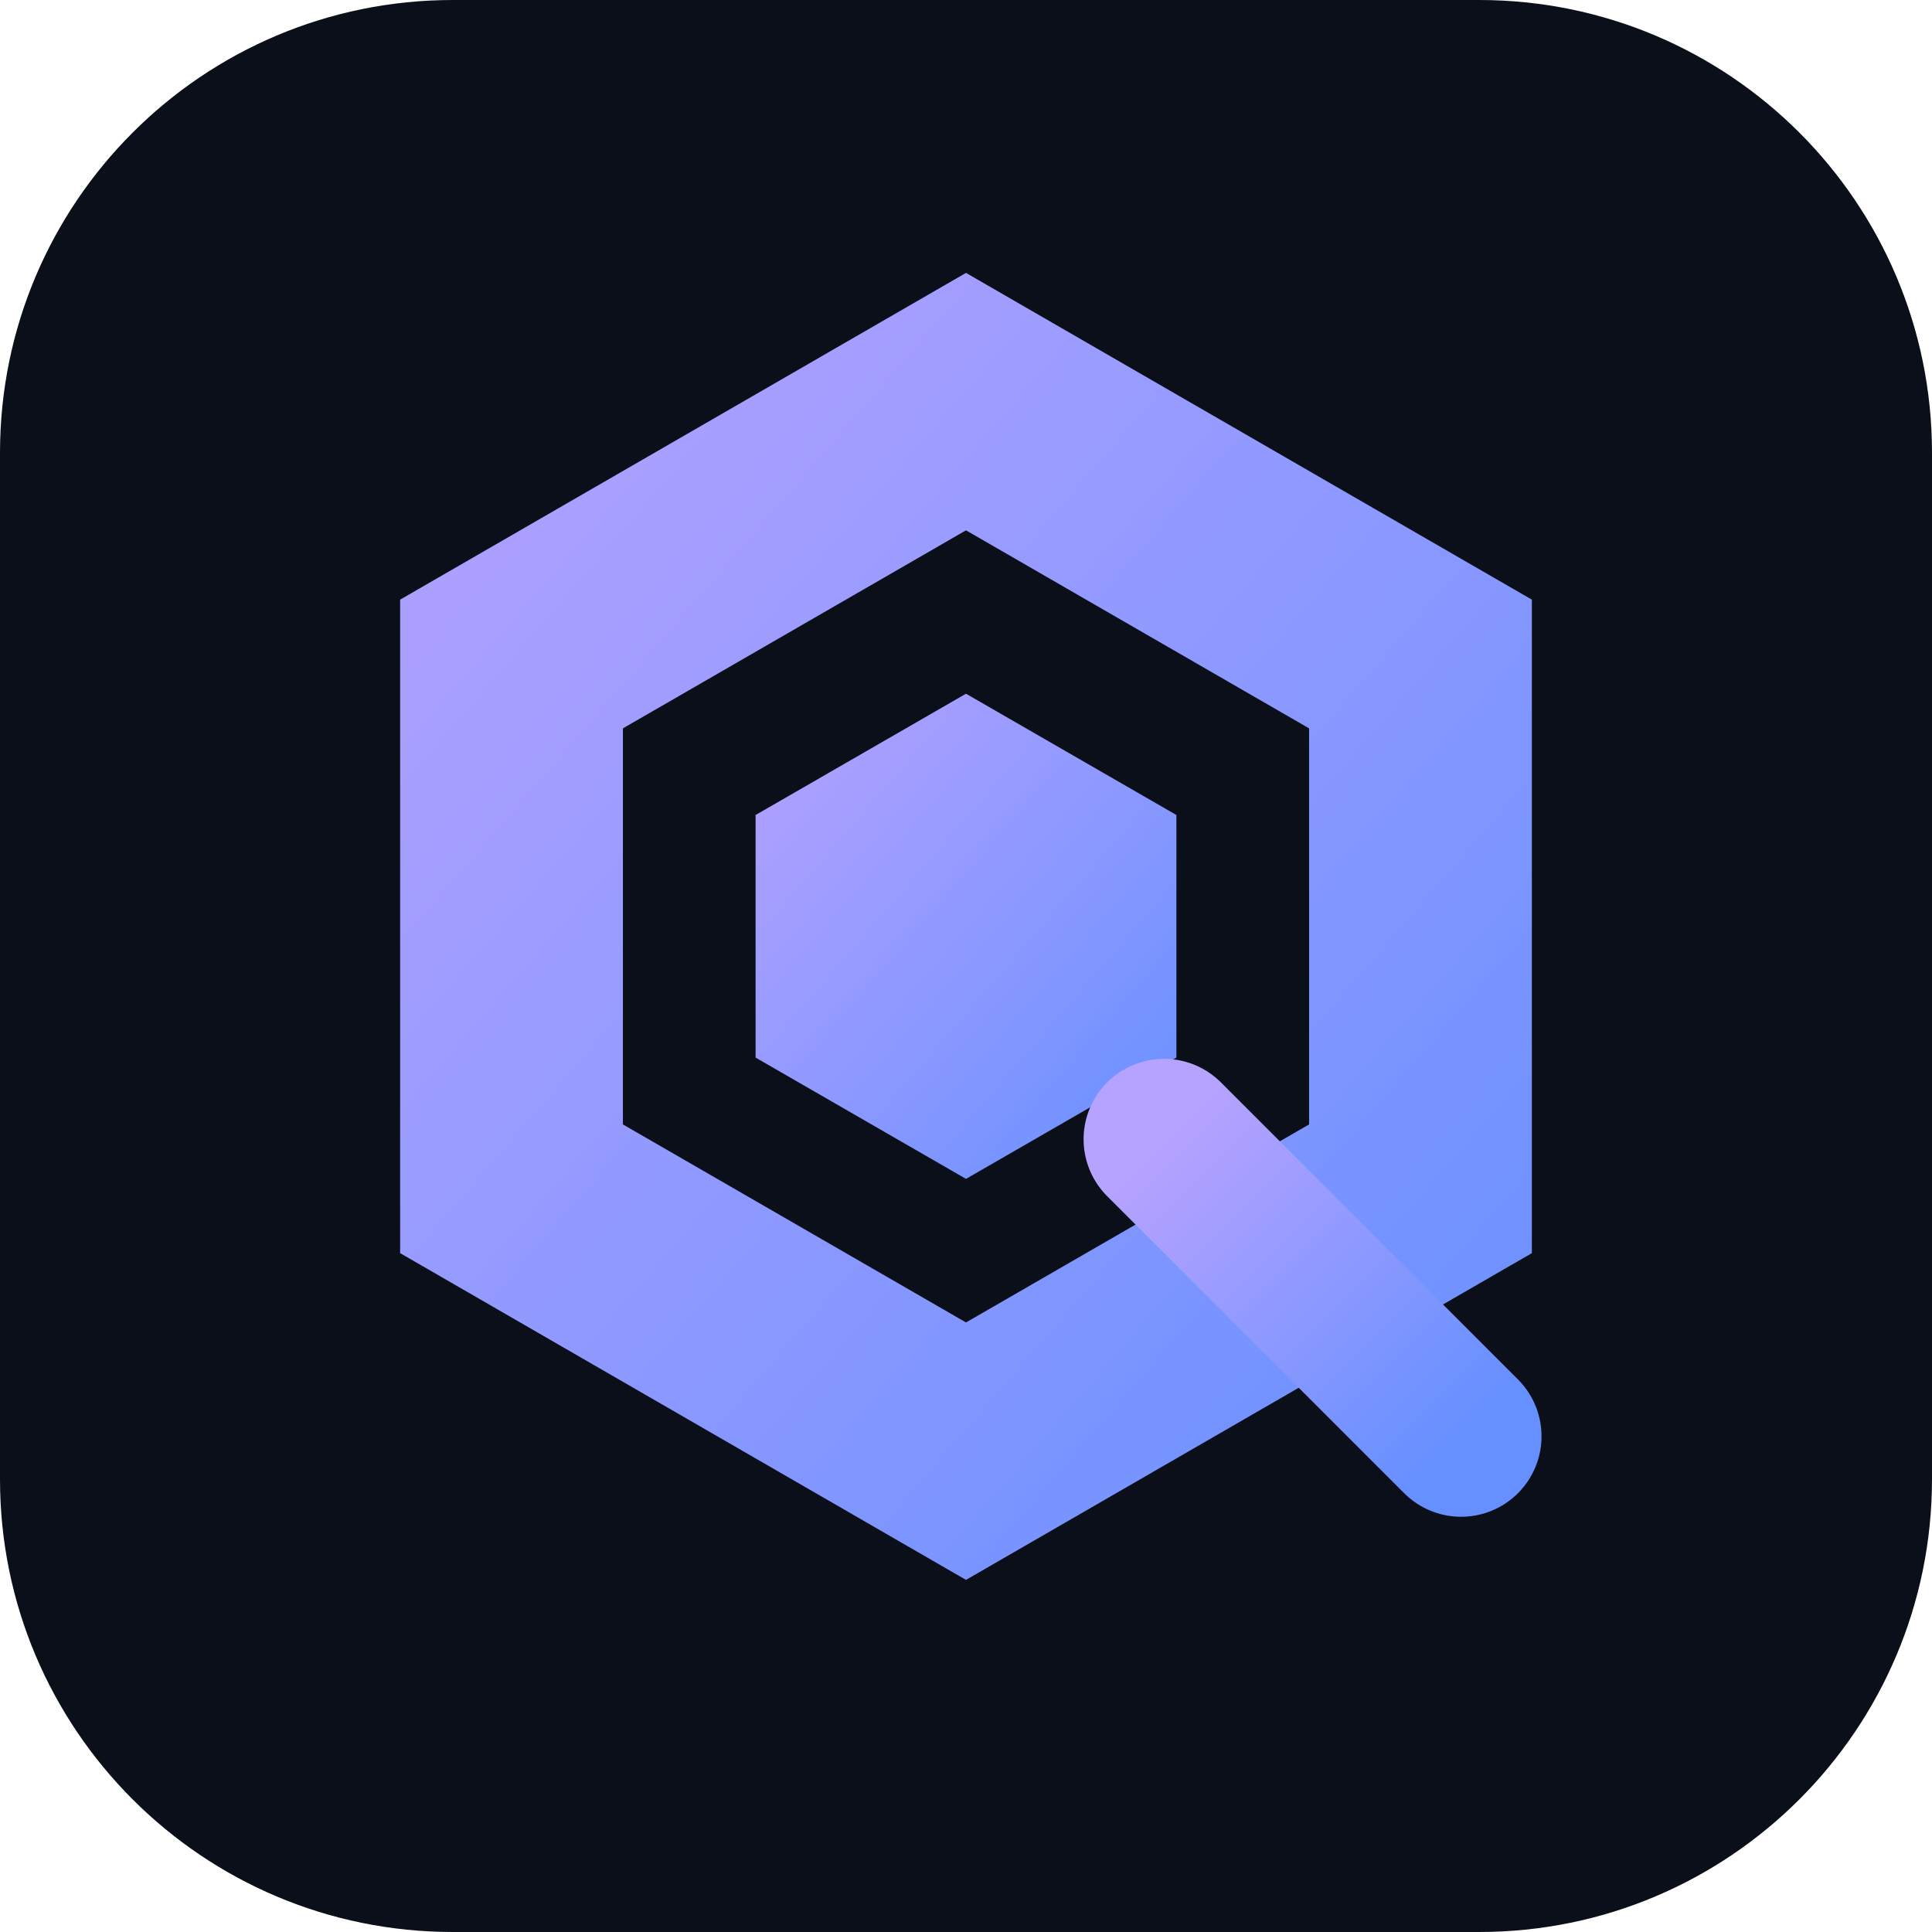
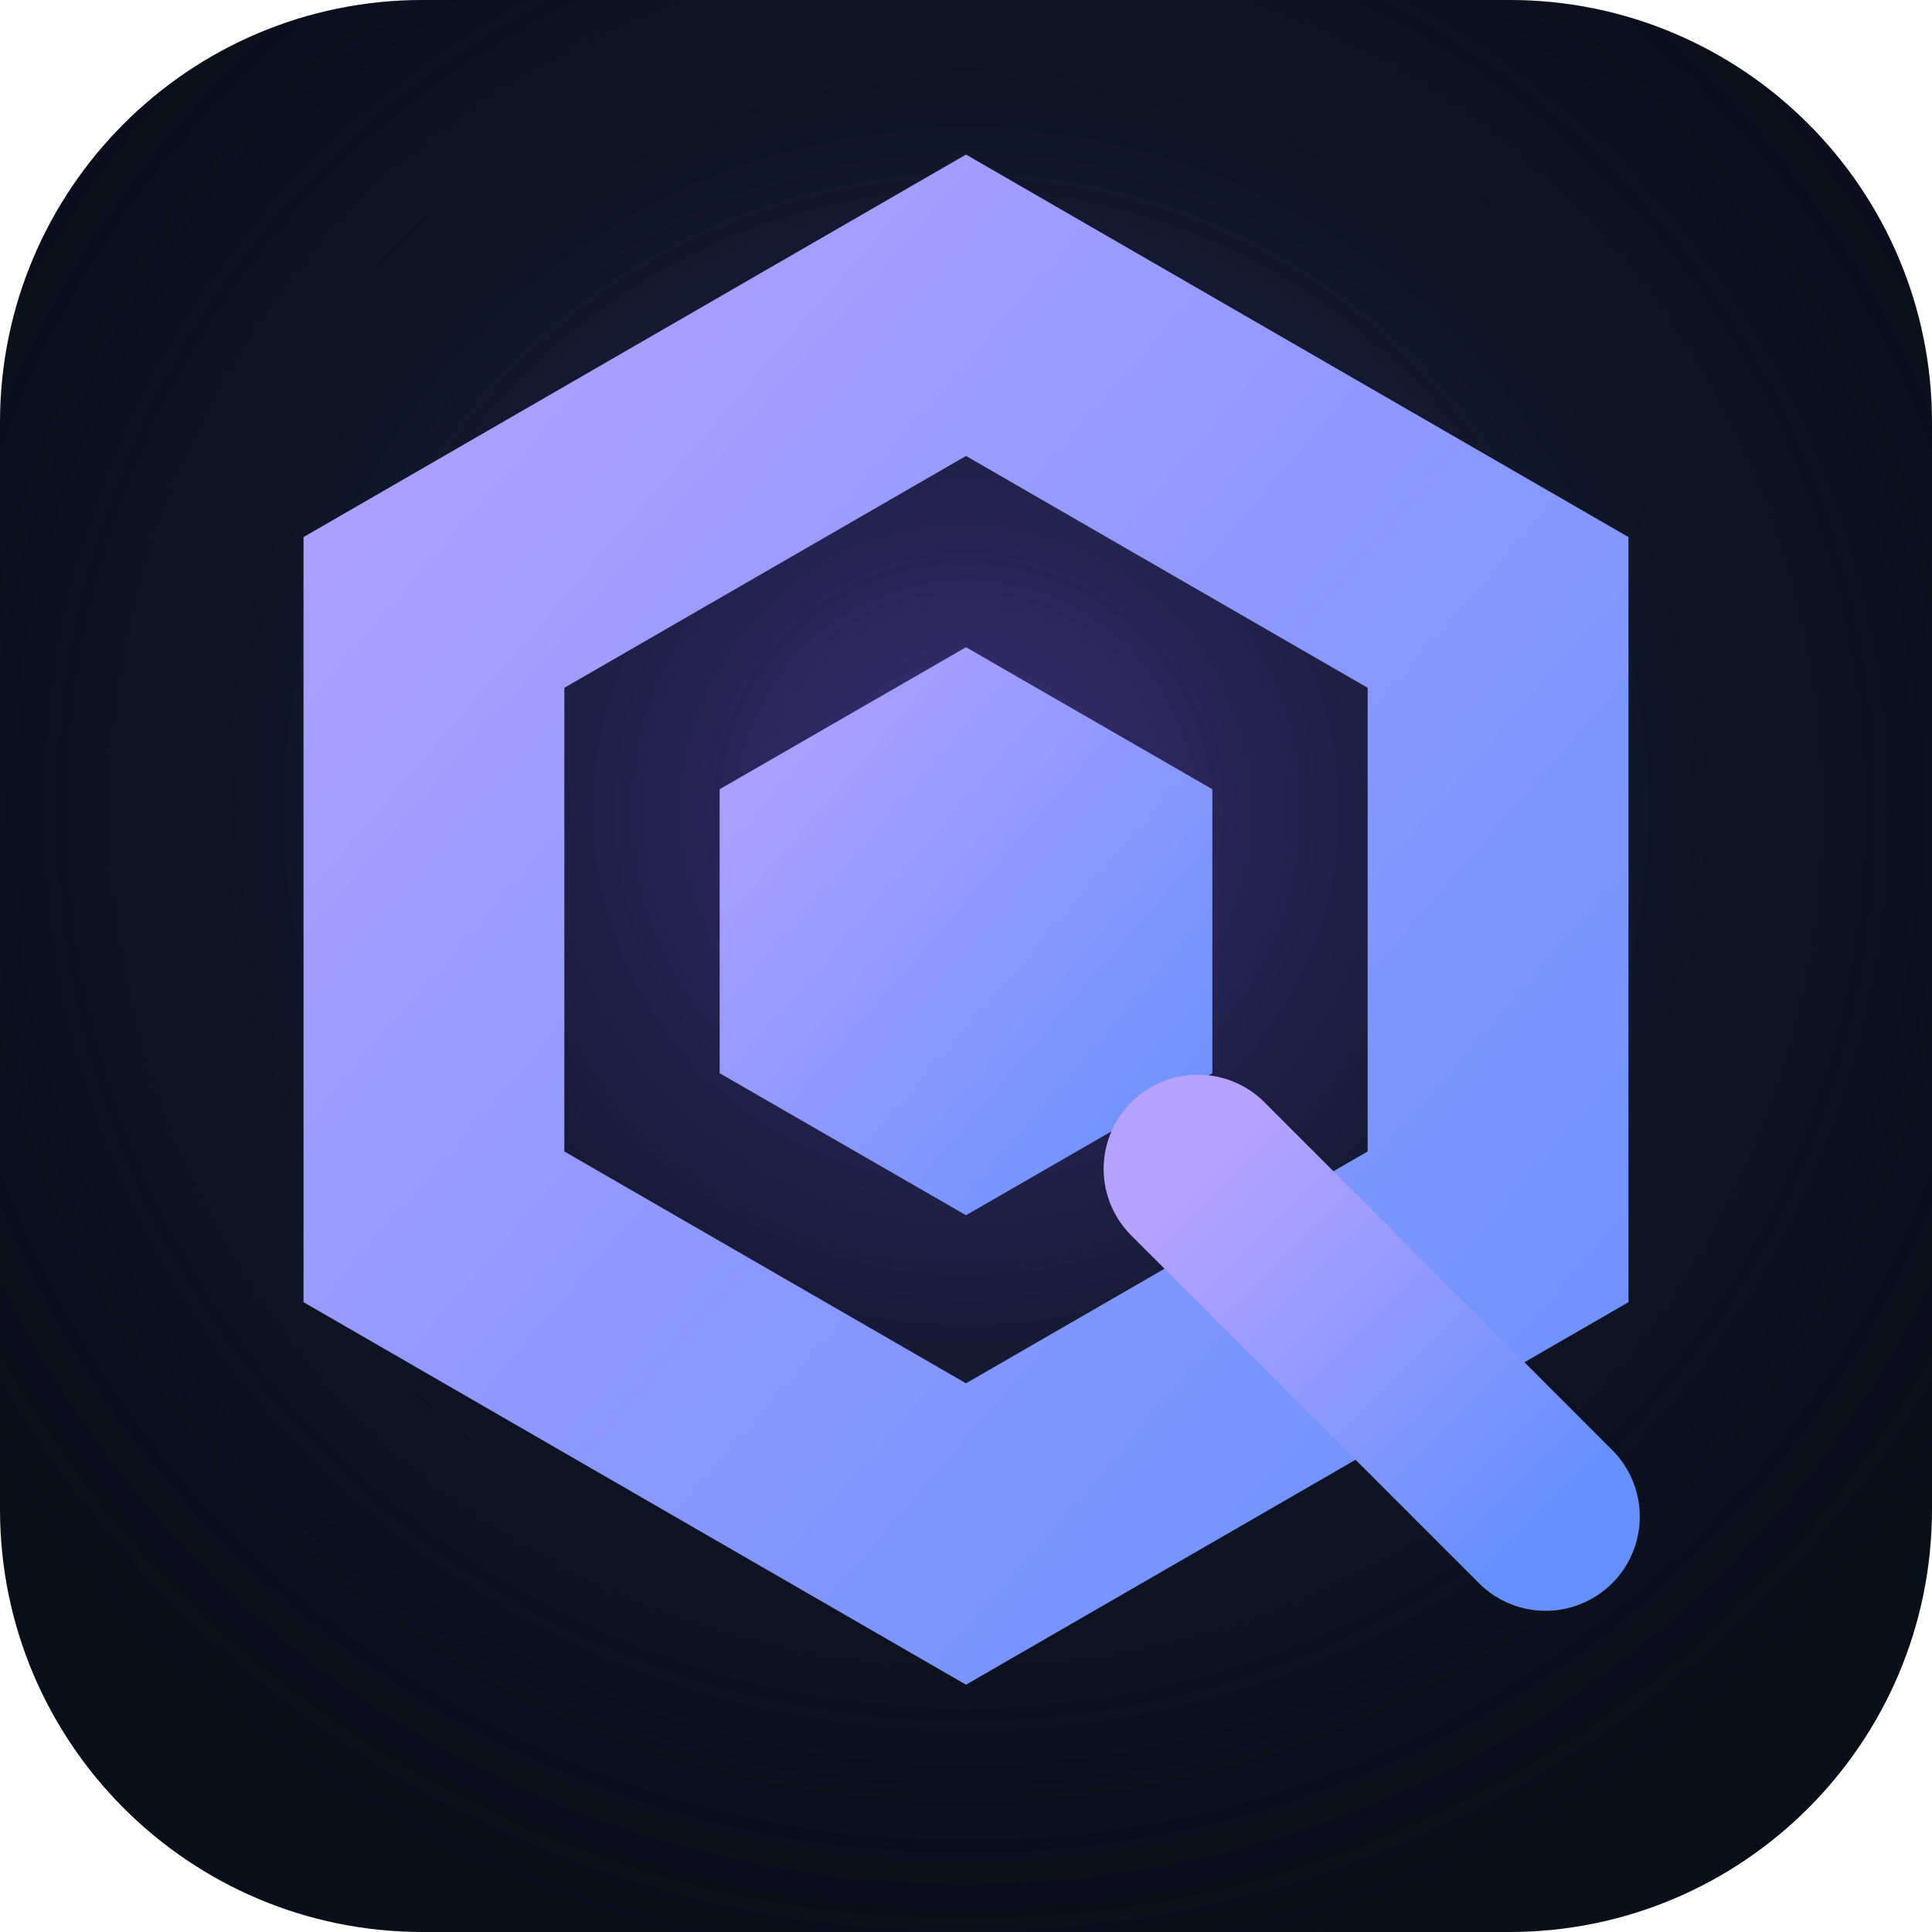
<svg xmlns="http://www.w3.org/2000/svg" viewBox="0 0 64 64">
  <defs>
    <linearGradient id="g" x1="0" y1="0" x2="1" y2="1">
      <stop offset="0" stop-color="#b6a2ff" />
      <stop offset="1" stop-color="#6690ff" />
    </linearGradient>
+     <radialGradient id="glow" cx="50%" cy="42%" r="62%">
+       <stop offset="0" stop-color="#423488" stop-opacity="0.9" />
+       <stop offset="55%" stop-color="#161d38" stop-opacity="0.55" />
+       <stop offset="100%" stop-color="#0b0f1a" stop-opacity="0" />
+     </radialGradient>
  </defs>
-   <rect width="64" height="64" rx="15" fill="#0b0f1a" />
-   <g transform="translate(32 32) scale(0.82) translate(-32 -32)">
+   <rect width="64" height="64" rx="14" fill="#0b0f1a" />
+   <rect width="64" height="64" rx="14" fill="url(#glow)" />
+   <g transform="translate(32 32) scale(0.96) translate(-32 -32)">
    <path fill="url(#g)" fill-rule="evenodd" d="M32 4 L54.86 17.2 L54.86 43.6 L32 56.8 L9.14 43.6 L9.14 17.2 Z M32 14.4 L45.86 22.4 L45.86 38.4 L32 46.4 L18.14 38.4 L18.14 22.4 Z" />
    <path fill="url(#g)" d="M32 21 L40.5 25.9 L40.5 35.7 L32 40.6 L23.5 35.7 L23.5 25.9 Z" />
    <path stroke="url(#g)" stroke-width="6.5" stroke-linecap="round" fill="none" d="M40 39 L52 51" />
  </g>
</svg>
